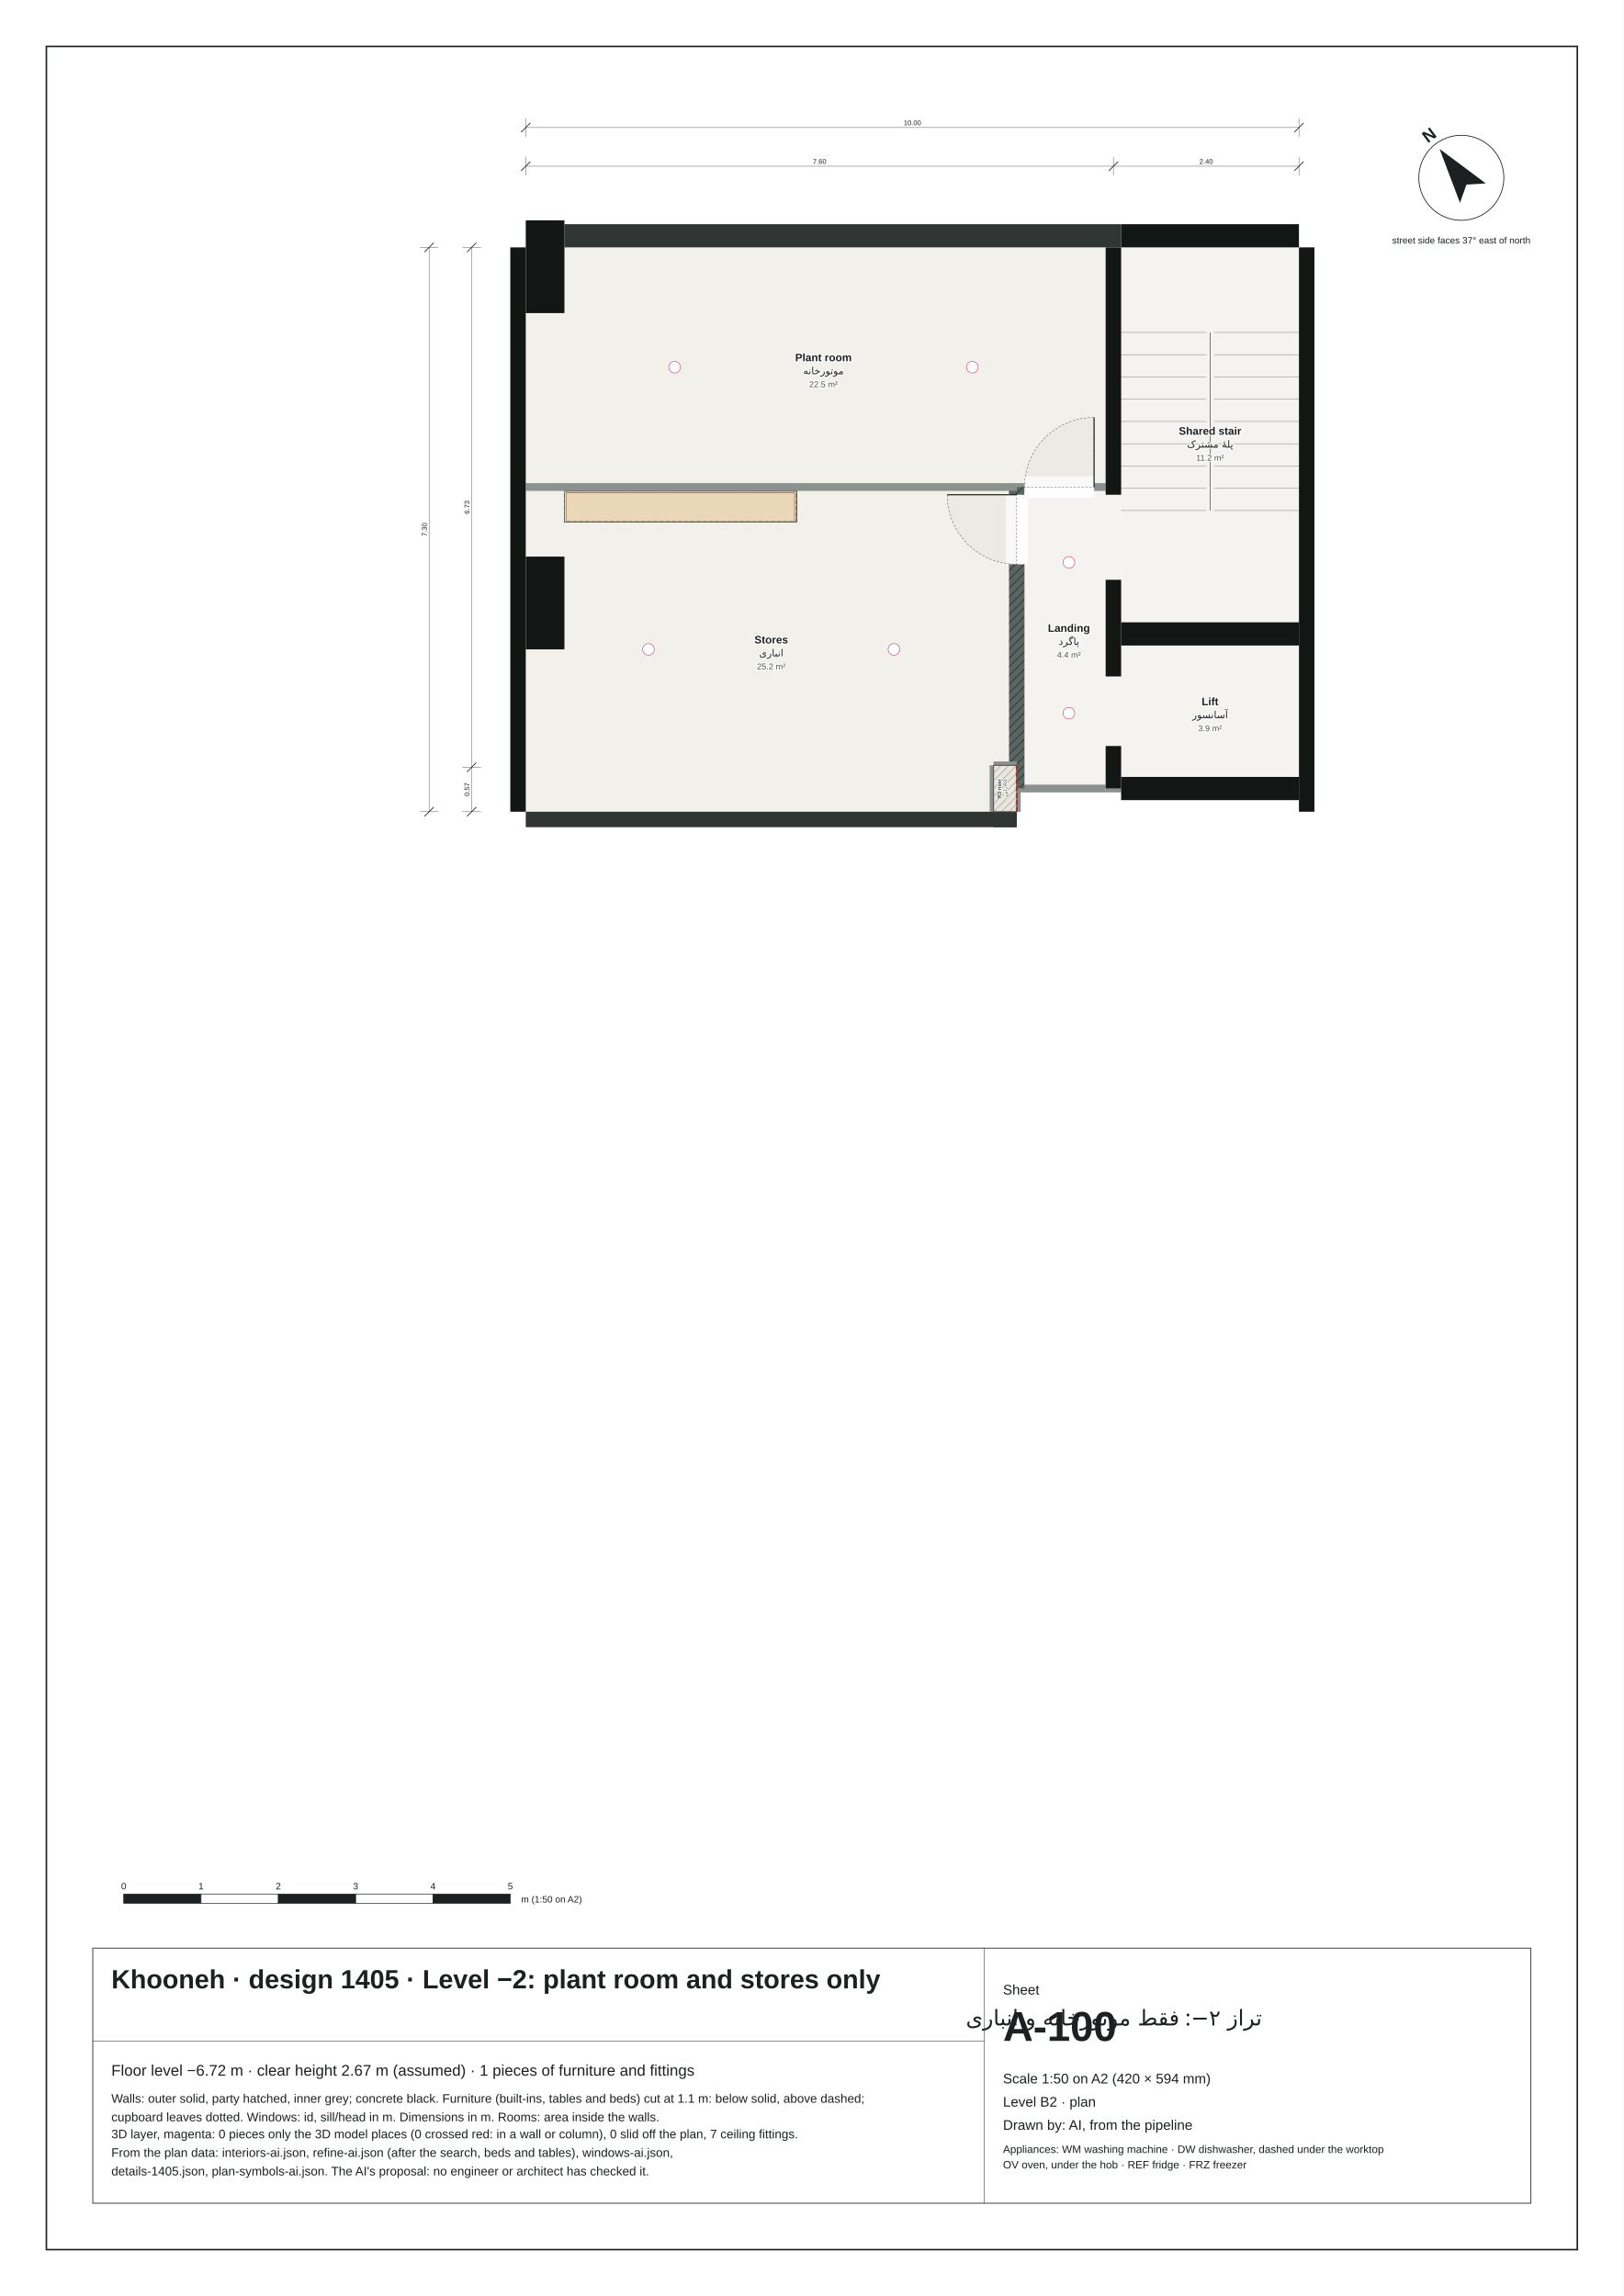
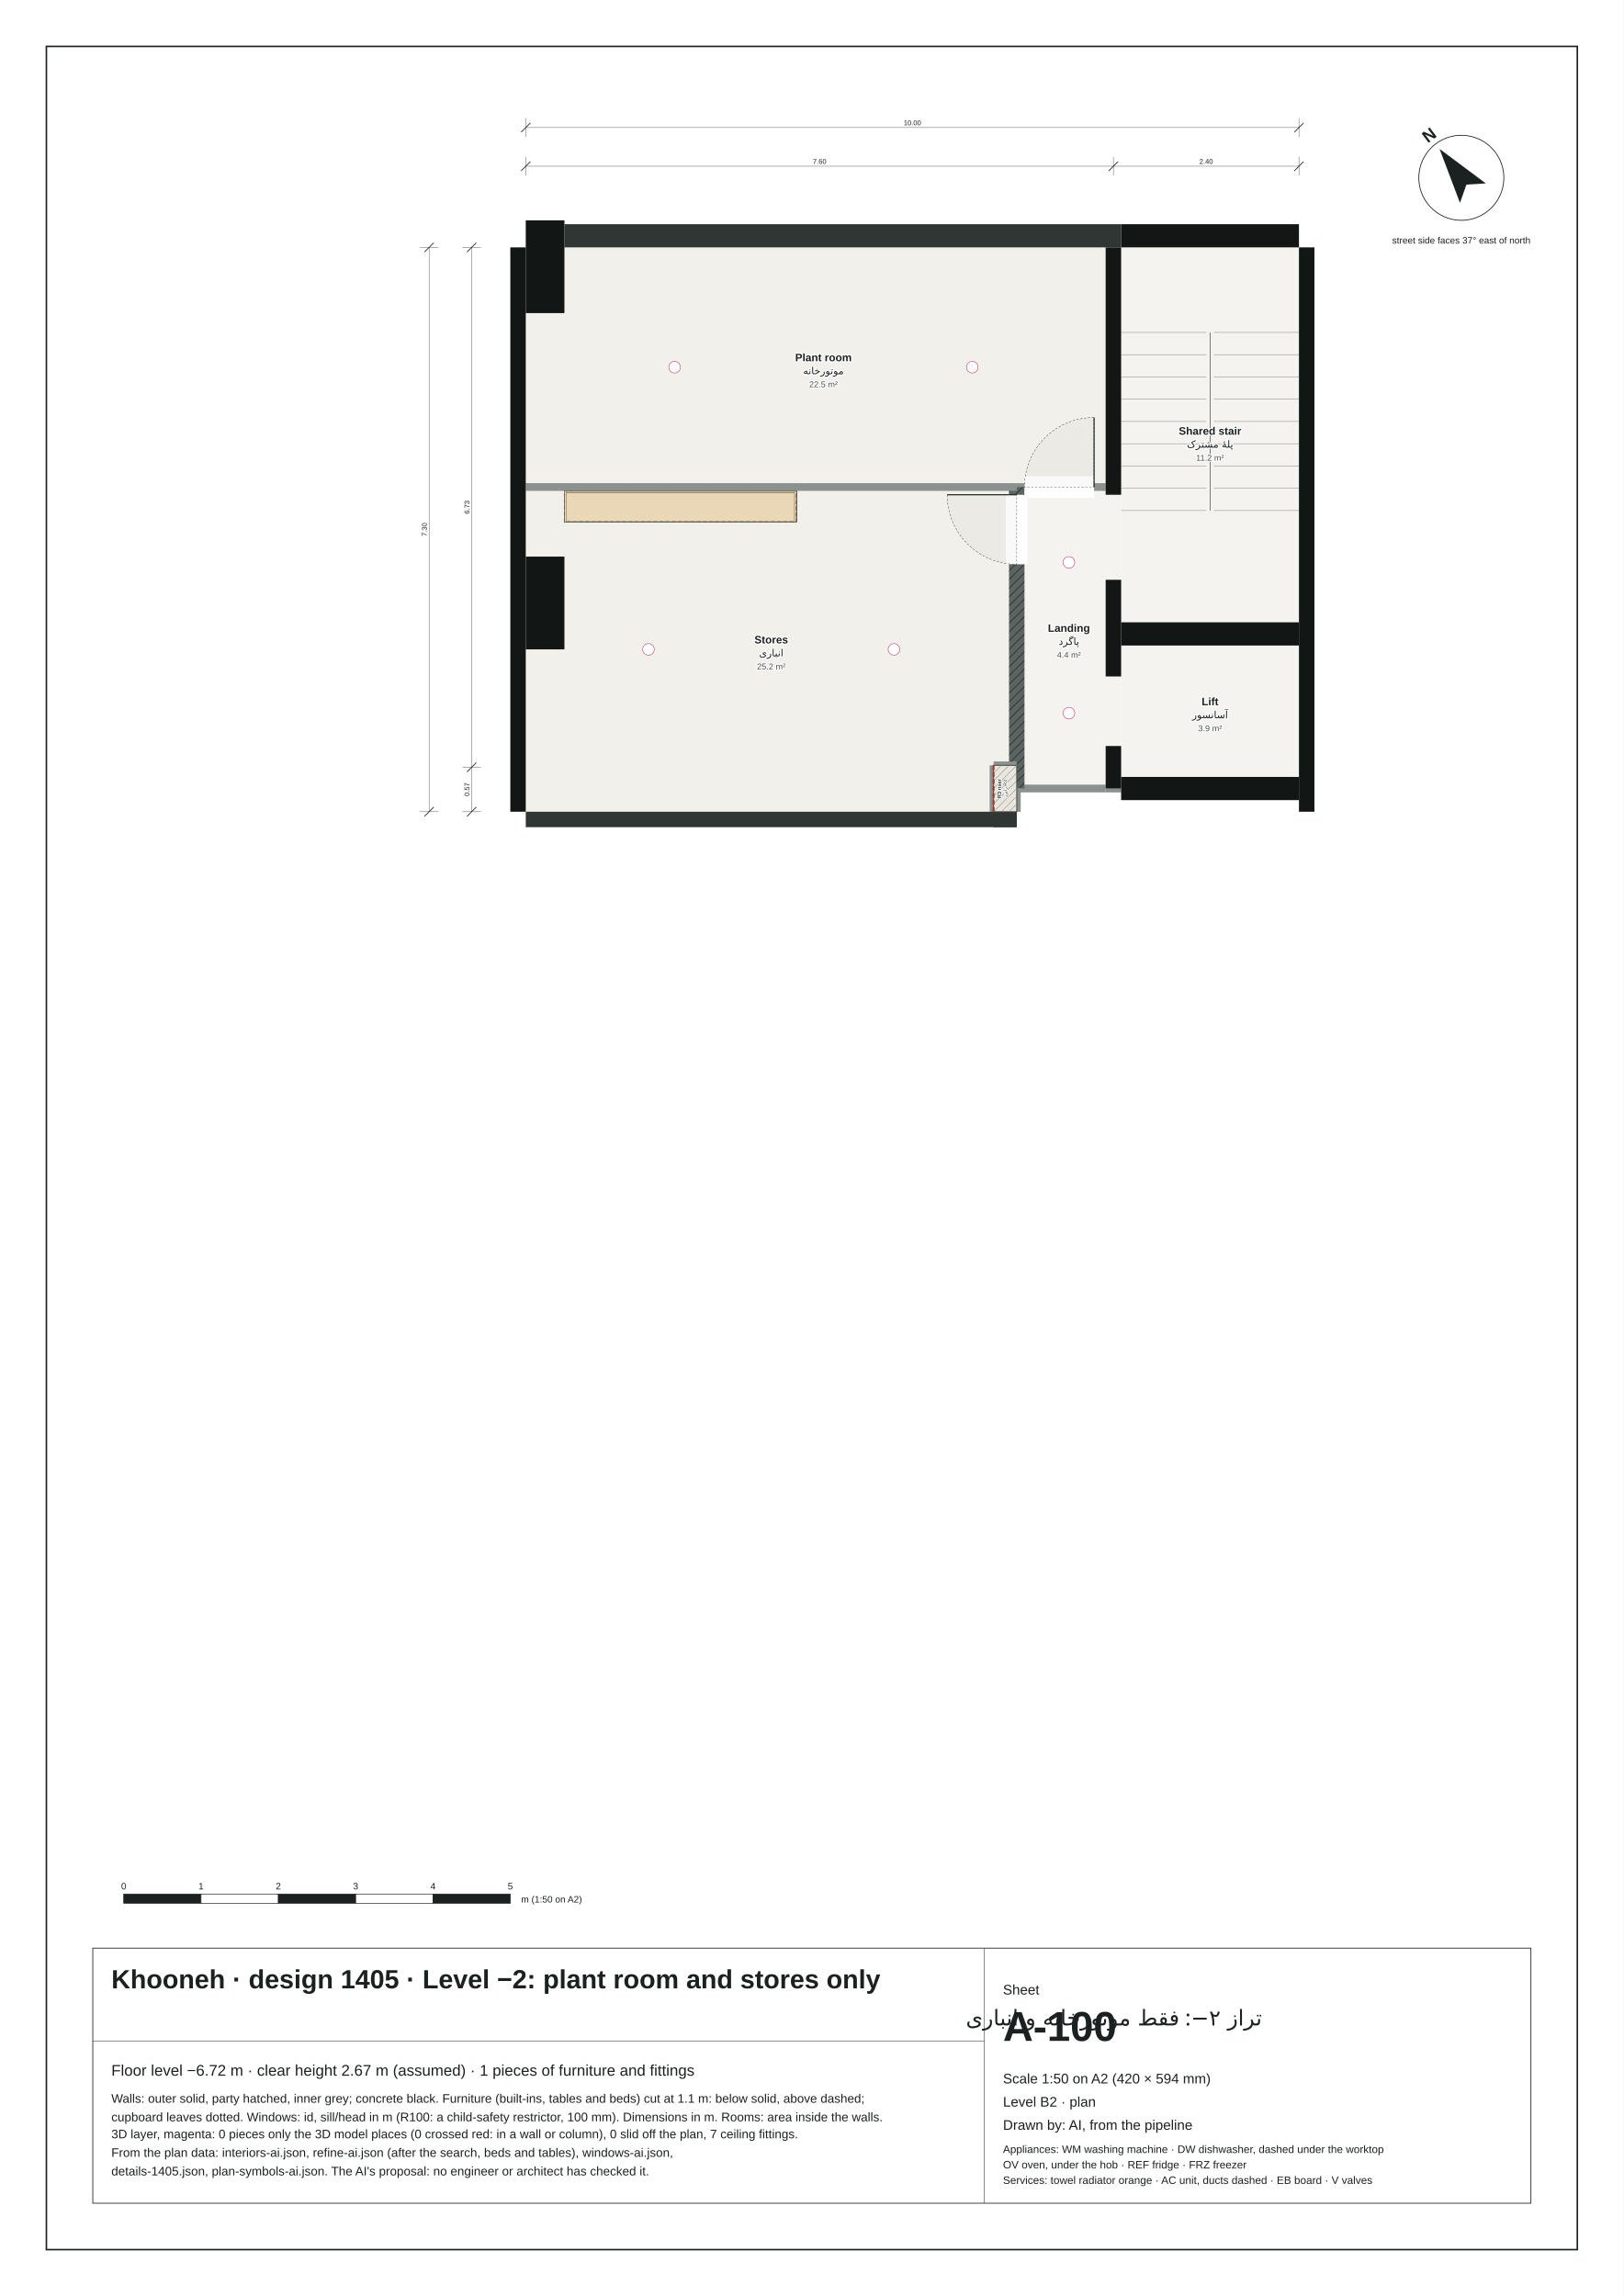
<svg xmlns="http://www.w3.org/2000/svg" width="420mm" height="594mm" viewBox="0 0 2100 2970">
-   <style>svg{background:#fff}.sp{stroke:none}.sp-room{fill:#FFFFFF}.sp-wet{fill:#F1F6F9}.sp-circ{fill:#F4F3EF}.sp-store{fill:#F2F0EA}.sp-outside{fill:#EEF2EA}.sp-parking{fill:#EDEDEA}.sp-green{fill:#DCEACF}.w-outer{fill:#2F3634}.w-party{fill:url(#party)}.w-inner{fill:#8A918E}.w-struct{fill:#121614}.w-screen{fill:#7A4E2D;stroke:#5A3519;stroke-width:.4;stroke-dasharray:1.5 1}.w-glass{fill:#E3F2FB;stroke:#5AA9D6;stroke-width:.6}.st{stroke:#3A413E;stroke-opacity:.6;stroke-width:.6;fill:none}.sd{stroke:#3A413E;stroke-width:.8}.win{stroke:#0E8C98;stroke-width:1.2}.win-glass{stroke:#0E8C98;stroke-width:.5}.win-sill{fill:#fff;stroke:#0E8C98;stroke-width:.6}.win-shutter{stroke:#8A5A2B;stroke-width:.8;stroke-dasharray:3 2}.win-reveal{stroke:#7A4A2A;stroke-width:.8}.win-shade{stroke:#5A5048;stroke-width:.6;stroke-dasharray:6 2 1 2}.arc{stroke:#1B2120;fill:rgba(0,0,0,.025);stroke-width:.45;stroke-dasharray:3 2}.dr{stroke:#1B2120;fill:none;stroke-width:1.4}.door-gap{fill:#fff}.car{fill:#E8E6E1;stroke:#77736C;stroke-width:.6;stroke-dasharray:6 3}.wheel{fill:none;stroke:#77736C;stroke-width:.6;stroke-dasharray:3 2}.wheel-ax{stroke:#77736C;stroke-width:1.2}.gate-leaf{stroke:#1B2120;stroke-width:1.6}.gate-arc{stroke:#1B2120;fill:none;stroke-width:.45;stroke-dasharray:3 2}.gate-pack{fill:#77736C;stroke:none}.rm{font-family:'Vazirmatn','Tahoma','Helvetica Neue',Arial,sans-serif;fill:#1B2120;text-anchor:middle;paint-order:stroke;stroke:#fff;stroke-opacity:.85;stroke-width:3;stroke-linejoin:round}.rm .fa{direction:rtl;unicode-bidi:embed}.rm .ar{fill:#49524F}.lab{font-family:'Helvetica Neue',Arial,sans-serif;fill:#1B2120}.wl{font-family:'Helvetica Neue',Arial,sans-serif;fill:#0E6E78;font-size:7px}.dim{stroke:#3A413E;stroke-width:.5;fill:none}.dim-tick{stroke:#1B2120;stroke-width:1}.dimt{font-family:'Helvetica Neue',Arial,sans-serif;fill:#1B2120;font-size:9px;text-anchor:middle}.frame{fill:none;stroke:#1B2120;stroke-width:2}.tb{fill:#fff;stroke:#1B2120;stroke-width:1}.tb-l{stroke:#1B2120;stroke-width:.6}.tbt{font-family:'Helvetica Neue',Arial,sans-serif;fill:#1B2120}.tbf{font-family:'Vazirmatn','Tahoma',sans-serif;fill:#1B2120;direction:rtl;unicode-bidi:embed}.north{fill:#1B2120}.north-ring{fill:#fff;stroke:#1B2120;stroke-width:1}.dt-label{font-family:'Helvetica Neue',Arial,sans-serif;fill:#2F3634;font-style:italic;text-anchor:middle;font-size:9px;paint-order:stroke;stroke:#fff;stroke-width:2.5}.dt-bed{fill:#9CC08A;fill-opacity:.55;stroke:#4E7A3A;stroke-width:.7}.dt-vine{fill:#7FA35E;fill-opacity:.12;stroke:#5E8A3A;stroke-width:.7;stroke-dasharray:5 3}.dt-crown{fill:#B9D4A6;fill-opacity:.35;stroke:#4E7A3A;stroke-width:.9}.dt-crown-max{fill:none;stroke:#4E7A3A;stroke-width:.6;stroke-dasharray:3 3}.dt-trunk{fill:#F4F2EC;stroke:#333;stroke-width:.8}.dt-wood{fill:#D9B98C;fill-opacity:.8;stroke:#7A4A2A;stroke-width:.7}.dt-built{fill:#E6CFA6;fill-opacity:.55;stroke:#7A4A2A;stroke-width:.8;stroke-dasharray:6 2}.dt-drain{fill:#7FB8E0;stroke:#1F5F8B;stroke-width:.6}.dt-iron{fill:none;stroke:#333;stroke-width:.8}.dt-ivy{stroke:#3E6B2E;stroke-width:2;stroke-dasharray:2 3;fill:none}.dt-tread{stroke:#3A413E;stroke-opacity:.55;stroke-width:.6}.dt-up{stroke:#3A413E;stroke-width:.8;marker-end:url(#arrowUp)}.dt-wall{fill:#7F8784}.dt-rail{stroke:#7A4A2A;stroke-width:.8}.dt-over{fill:none;stroke:#555;stroke-width:.8;stroke-dasharray:6 4}.dt-sight{stroke:#B45309;stroke-width:.8;stroke-dasharray:8 4;fill:none}.dt-pot{fill:#C9774D;fill-opacity:.55;stroke:#8C3F2B;stroke-width:.7}.dt-post{fill:#555;stroke:#333;stroke-width:.5}.dt-line{stroke:#666;stroke-width:.5}.dt-glass{fill:#DDEBF2;stroke:#2E6A8A;stroke-width:.8}.dt-service{fill:#E4E4E0;stroke:#666;stroke-width:.7}.dt-screen{fill:#A87B4F;stroke:#7A4A2A;stroke-width:.5}.dt-gate{fill:#F4E3C8;stroke:#7A4A2A;stroke-width:.8}.dt-prop{fill:#A8321F;fill-opacity:.12;stroke:#A8321F;stroke-width:.9;stroke-dasharray:5 3}.m3-only{fill:#C2185B;fill-opacity:.06;stroke:#C2185B;stroke-width:.7;stroke-dasharray:4 2.5}.m3-moved{fill:none;stroke:#C2185B;stroke-width:1.1;stroke-dasharray:2 1.5}.m3-arrow{stroke:#C2185B;stroke-width:.9;marker-end:url(#m3a)}.m3-t{font-family:'Helvetica Neue',Arial,sans-serif;fill:#9C1449;font-size:6.5px;text-anchor:middle;paint-order:stroke;stroke:#fff;stroke-width:2}.m3-clash{stroke:#D50000;stroke-width:1.6}.m3-ceil{fill:#fff;stroke:#C2185B;stroke-width:.7}.m3-down{fill:#fff;stroke:#C2185B;stroke-width:.6}.m3-x{stroke:#C2185B;stroke-width:.5}.pm-wd{fill:#EAD7B7;stroke:#6B5134}.pm-tx{fill:#F6F1E8;stroke:#8C7C66}.pm-cr{fill:#FFFFFF;stroke:#3F5566}.pm-mt{fill:#DCE1E4;stroke:#4D5961}.pm-gl{fill:#DDEFF7;stroke:#4A88A8}.pm-st{fill:#E4E0D8;stroke:#6E6A62}.pm-pl{fill:#C4DDB0;stroke:#4E7A3A}.pm-pot{fill:#E2AE8E;stroke:#8C4F2B}.pm-ot{fill:#EEEAE2;stroke:#6B6660}.pm-sw{fill:none;stroke:#6B6660}.pm{stroke-width:.9;stroke-linejoin:round;stroke-linecap:round}.pm.fine{stroke-width:.5}line.pm,polyline.pm{fill:none}.pm.ab{fill:none;stroke:#59605D;stroke-width:.7;stroke-dasharray:5 3}.pm.sw{fill:none;stroke-width:.5;stroke-dasharray:3 2.5}.pi-hl{fill:none;stroke:none}.pi-over{fill:none;stroke:transparent;stroke-width:6;pointer-events:stroke}.pi.chg .pi-hl{stroke:#A8321F;stroke-width:2.2;stroke-dasharray:6 3}.pi.gone{opacity:.28}.pi.gone .pm{stroke-dasharray:3 3}</style>
+   <style>svg{background:#fff}.sp{stroke:none}.sp-room{fill:#FFFFFF}.sp-wet{fill:#F1F6F9}.sp-circ{fill:#F4F3EF}.sp-store{fill:#F2F0EA}.sp-outside{fill:#EEF2EA}.sp-parking{fill:#EDEDEA}.sp-green{fill:#DCEACF}.w-outer{fill:#2F3634}.w-party{fill:url(#party)}.w-inner{fill:#8A918E}.w-struct{fill:#121614}.w-screen{fill:#7A4E2D;stroke:#5A3519;stroke-width:.4;stroke-dasharray:1.5 1}.w-glass{fill:#E3F2FB;stroke:#5AA9D6;stroke-width:.6}.st{stroke:#3A413E;stroke-opacity:.6;stroke-width:.6;fill:none}.sd{stroke:#3A413E;stroke-width:.8}.win{stroke:#0E8C98;stroke-width:1.2}.win-glass{stroke:#0E8C98;stroke-width:.5}.win-sill{fill:#fff;stroke:#0E8C98;stroke-width:.6}.win-shutter{stroke:#8A5A2B;stroke-width:.8;stroke-dasharray:3 2}.win-reveal{stroke:#7A4A2A;stroke-width:.8}.win-shade{stroke:#5A5048;stroke-width:.6;stroke-dasharray:6 2 1 2}.win-restrict{stroke:#B45309;stroke-width:2}.sv-towel{fill:#E9A23B;stroke:#8C5A12;stroke-width:.5}.sv-unit{fill:none;stroke:#2B6CB0;stroke-width:.9;stroke-dasharray:5 3}.sv-duct{fill:none;stroke:#2B6CB0;stroke-width:.7;stroke-dasharray:2 3}.sv-board{fill:#F6E05E;stroke:#744210;stroke-width:.6}.sv-cabinet{fill:#CBD5E0;stroke:#2D3748;stroke-width:.6}.sv-t{font-family:'Helvetica Neue',Arial,sans-serif;font-size:6px;text-anchor:middle;fill:#1A202C}.arc{stroke:#1B2120;fill:rgba(0,0,0,.025);stroke-width:.45;stroke-dasharray:3 2}.dr{stroke:#1B2120;fill:none;stroke-width:1.4}.door-gap{fill:#fff}.car{fill:#E8E6E1;stroke:#77736C;stroke-width:.6;stroke-dasharray:6 3}.wheel{fill:none;stroke:#77736C;stroke-width:.6;stroke-dasharray:3 2}.wheel-ax{stroke:#77736C;stroke-width:1.2}.gate-leaf{stroke:#1B2120;stroke-width:1.6}.gate-arc{stroke:#1B2120;fill:none;stroke-width:.45;stroke-dasharray:3 2}.gate-pack{fill:#77736C;stroke:none}.rm{font-family:'Vazirmatn','Tahoma','Helvetica Neue',Arial,sans-serif;fill:#1B2120;text-anchor:middle;paint-order:stroke;stroke:#fff;stroke-opacity:.85;stroke-width:3;stroke-linejoin:round}.rm .fa{direction:rtl;unicode-bidi:embed}.rm .ar{fill:#49524F}.lab{font-family:'Helvetica Neue',Arial,sans-serif;fill:#1B2120}.wl{font-family:'Helvetica Neue',Arial,sans-serif;fill:#0E6E78;font-size:7px}.dim{stroke:#3A413E;stroke-width:.5;fill:none}.dim-tick{stroke:#1B2120;stroke-width:1}.dimt{font-family:'Helvetica Neue',Arial,sans-serif;fill:#1B2120;font-size:9px;text-anchor:middle}.frame{fill:none;stroke:#1B2120;stroke-width:2}.tb{fill:#fff;stroke:#1B2120;stroke-width:1}.tb-l{stroke:#1B2120;stroke-width:.6}.tbt{font-family:'Helvetica Neue',Arial,sans-serif;fill:#1B2120}.tbf{font-family:'Vazirmatn','Tahoma',sans-serif;fill:#1B2120;direction:rtl;unicode-bidi:embed}.north{fill:#1B2120}.north-ring{fill:#fff;stroke:#1B2120;stroke-width:1}.dt-label{font-family:'Helvetica Neue',Arial,sans-serif;fill:#2F3634;font-style:italic;text-anchor:middle;font-size:9px;paint-order:stroke;stroke:#fff;stroke-width:2.5}.dt-bed{fill:#9CC08A;fill-opacity:.55;stroke:#4E7A3A;stroke-width:.7}.dt-vine{fill:#7FA35E;fill-opacity:.12;stroke:#5E8A3A;stroke-width:.7;stroke-dasharray:5 3}.dt-crown{fill:#B9D4A6;fill-opacity:.35;stroke:#4E7A3A;stroke-width:.9}.dt-crown-max{fill:none;stroke:#4E7A3A;stroke-width:.6;stroke-dasharray:3 3}.dt-trunk{fill:#F4F2EC;stroke:#333;stroke-width:.8}.dt-wood{fill:#D9B98C;fill-opacity:.8;stroke:#7A4A2A;stroke-width:.7}.dt-built{fill:#E6CFA6;fill-opacity:.55;stroke:#7A4A2A;stroke-width:.8;stroke-dasharray:6 2}.dt-drain{fill:#7FB8E0;stroke:#1F5F8B;stroke-width:.6}.dt-iron{fill:none;stroke:#333;stroke-width:.8}.dt-ivy{stroke:#3E6B2E;stroke-width:2;stroke-dasharray:2 3;fill:none}.dt-tread{stroke:#3A413E;stroke-opacity:.55;stroke-width:.6}.dt-up{stroke:#3A413E;stroke-width:.8;marker-end:url(#arrowUp)}.dt-wall{fill:#7F8784}.dt-rail{stroke:#7A4A2A;stroke-width:.8}.dt-over{fill:none;stroke:#555;stroke-width:.8;stroke-dasharray:6 4}.dt-sight{stroke:#B45309;stroke-width:.8;stroke-dasharray:8 4;fill:none}.dt-pot{fill:#C9774D;fill-opacity:.55;stroke:#8C3F2B;stroke-width:.7}.dt-post{fill:#555;stroke:#333;stroke-width:.5}.dt-line{stroke:#666;stroke-width:.5}.dt-glass{fill:#DDEBF2;stroke:#2E6A8A;stroke-width:.8}.dt-service{fill:#E4E4E0;stroke:#666;stroke-width:.7}.dt-screen{fill:#A87B4F;stroke:#7A4A2A;stroke-width:.5}.dt-gate{fill:#F4E3C8;stroke:#7A4A2A;stroke-width:.8}.dt-prop{fill:#A8321F;fill-opacity:.12;stroke:#A8321F;stroke-width:.9;stroke-dasharray:5 3}.m3-only{fill:#C2185B;fill-opacity:.06;stroke:#C2185B;stroke-width:.7;stroke-dasharray:4 2.5}.m3-moved{fill:none;stroke:#C2185B;stroke-width:1.1;stroke-dasharray:2 1.5}.m3-arrow{stroke:#C2185B;stroke-width:.9;marker-end:url(#m3a)}.m3-t{font-family:'Helvetica Neue',Arial,sans-serif;fill:#9C1449;font-size:6.5px;text-anchor:middle;paint-order:stroke;stroke:#fff;stroke-width:2}.m3-clash{stroke:#D50000;stroke-width:1.6}.m3-ceil{fill:#fff;stroke:#C2185B;stroke-width:.7}.m3-down{fill:#fff;stroke:#C2185B;stroke-width:.6}.m3-x{stroke:#C2185B;stroke-width:.5}.pm-wd{fill:#EAD7B7;stroke:#6B5134}.pm-tx{fill:#F6F1E8;stroke:#8C7C66}.pm-cr{fill:#FFFFFF;stroke:#3F5566}.pm-mt{fill:#DCE1E4;stroke:#4D5961}.pm-gl{fill:#DDEFF7;stroke:#4A88A8}.pm-st{fill:#E4E0D8;stroke:#6E6A62}.pm-pl{fill:#C4DDB0;stroke:#4E7A3A}.pm-pot{fill:#E2AE8E;stroke:#8C4F2B}.pm-ot{fill:#EEEAE2;stroke:#6B6660}.pm-sw{fill:none;stroke:#6B6660}.pm{stroke-width:.9;stroke-linejoin:round;stroke-linecap:round}.pm.fine{stroke-width:.5}line.pm,polyline.pm{fill:none}.pm.ab{fill:none;stroke:#59605D;stroke-width:.7;stroke-dasharray:5 3}.pm.sw{fill:none;stroke-width:.5;stroke-dasharray:3 2.5}.pi-hl{fill:none;stroke:none}.pi-over{fill:none;stroke:transparent;stroke-width:6;pointer-events:stroke}.pi.chg .pi-hl{stroke:#A8321F;stroke-width:2.2;stroke-dasharray:6 3}.pi.gone{opacity:.28}.pi.gone .pm{stroke-dasharray:3 3}</style>
  <defs>
    <pattern id="party" width="8" height="8" patternUnits="userSpaceOnUse" patternTransform="rotate(45)">
      <rect width="8" height="8" fill="#5B6461" />
      <line x1="0" y1="0" x2="0" y2="8" stroke="#2F3634" stroke-width="2.2" />
    </pattern>
    <marker id="arrowUp" viewBox="0 0 10 10" refX="5" refY="5" markerWidth="5" markerHeight="5" orient="auto-start-reverse">
      <path d="M0 0 L10 5 L0 10 Z" fill="#3A413E" />
    </marker>
    <marker id="m3a" viewBox="0 0 10 10" refX="9" refY="5" markerWidth="5" markerHeight="5" orient="auto">
      <path d="M0 0 L10 5 L0 10 Z" fill="#C2185B" />
    </marker>
  </defs>
  <rect width="2100" height="2970" fill="#fff" />
  <rect class="frame" x="60" y="60" width="1980" height="2850" />
  <g transform="translate(655 290) scale(1)">
    <rect class="sp sp-circ" x="795" y="30" width="230" height="500" />
    <rect class="sp sp-circ" x="795" y="530" width="230" height="200" />
    <rect class="sp sp-circ" x="660" y="340" width="135" height="390" />
    <rect class="sp sp-store" x="630" y="700" width="30" height="60" />
    <rect class="sp sp-store" x="25" y="30" width="770" height="310" />
    <rect class="sp sp-store" x="25" y="340" width="635" height="420" />
    <g class="stairs">
      <line x1="795.0" y1="370.4" x2="905.0" y2="370.4" class="st" />
      <line x1="795.0" y1="341.6" x2="905.0" y2="341.6" class="st" />
      <line x1="795.0" y1="312.8" x2="905.0" y2="312.8" class="st" />
      <line x1="795.0" y1="284.0" x2="905.0" y2="284.0" class="st" />
      <line x1="795.0" y1="255.2" x2="905.0" y2="255.2" class="st" />
      <line x1="795.0" y1="226.4" x2="905.0" y2="226.4" class="st" />
      <line x1="795.0" y1="197.6" x2="905.0" y2="197.6" class="st" />
      <line x1="795.0" y1="168.8" x2="905.0" y2="168.8" class="st" />
      <line x1="795.0" y1="140.0" x2="905.0" y2="140.0" class="st" />
      <line x1="915.0" y1="140.0" x2="1025.0" y2="140.0" class="st" />
      <line x1="915.0" y1="168.8" x2="1025.0" y2="168.8" class="st" />
      <line x1="915.0" y1="197.6" x2="1025.0" y2="197.6" class="st" />
      <line x1="915.0" y1="226.4" x2="1025.0" y2="226.4" class="st" />
      <line x1="915.0" y1="255.2" x2="1025.0" y2="255.2" class="st" />
      <line x1="915.0" y1="284.0" x2="1025.0" y2="284.0" class="st" />
      <line x1="915.0" y1="312.8" x2="1025.0" y2="312.8" class="st" />
      <line x1="915.0" y1="341.6" x2="1025.0" y2="341.6" class="st" />
      <line x1="915.0" y1="370.4" x2="1025.0" y2="370.4" class="st" />
      <line x1="910.0" y1="370.4" x2="910.0" y2="140.0" class="sd" />
    </g>
    <g class="furniture">
      <g class="pi" transform="translate(75 345)" data-x="75" data-y="345">
        <rect class="pm pm-wd" x="0" y="0" width="300" height="40" />
        <rect class="pm pm-wd" x="0" y="0" width="300" height="40" />
        <rect class="pm pm-wd" x="0" y="0" width="300" height="40" />
        <rect class="pm pm-wd" x="0" y="0" width="300" height="40" />
        <rect class="pm pm-wd" x="0" y="0" width="300" height="2" />
        <rect class="pm pm-wd fine" x="0" y="0" width="2.5" height="40" />
        <rect class="pm pm-wd fine" x="297.5" y="0" width="2.5" height="40" />
        <rect class="pm pm-wd ab" x="0" y="0" width="300" height="40" />
        <rect class="pm pm-wd ab" x="0" y="0" width="300" height="40" />
        <rect class="pm pm-wd ab" x="0" y="0" width="300" height="40" />
        <rect class="pi-hl" x="0" y="0" width="300" height="40" />
      </g>
    </g>
    <g class="details" />
+     <g class="services" />
    <rect class="w-inner" x="660" y="335" width="115" height="10" />
    <rect class="w-inner" x="660" y="725" width="115" height="10" />
    <rect class="w-inner" x="775" y="730" width="20" height="5" />
    <rect class="w-inner" x="655" y="700" width="10" height="30" />
    <rect class="w-party" x="650" y="340" width="20" height="390" />
    <rect class="w-inner" x="630" y="695" width="30" height="10" />
    <rect class="w-outer" x="630" y="760" width="30" height="20" />
    <rect class="w-inner" x="625" y="700" width="10" height="60" />
    <rect class="w-inner" x="655" y="730" width="10" height="30" />
    <rect class="w-outer" x="75" y="0" width="720" height="30" />
    <rect class="w-inner" x="25" y="335" width="635" height="10" />
    <rect class="w-outer" x="25" y="760" width="635" height="20" />
    <rect class="w-inner" x="655" y="730" width="10" height="30" />
    <rect class="w-struct" x="25" y="-5" width="50" height="120" />
    <rect class="w-struct" x="25" y="430" width="50" height="120" />
    <rect class="w-struct" x="5" y="30" width="20" height="730" />
    <rect class="w-struct" x="1025" y="30" width="20" height="730" />
    <rect class="w-struct" x="775" y="30" width="20" height="320" />
    <rect class="w-struct" x="775" y="460" width="20" height="125" />
    <rect class="w-struct" x="775" y="675" width="20" height="55" />
    <rect class="w-struct" x="795" y="515" width="230" height="30" />
    <rect class="w-struct" x="795" y="715" width="230" height="30" />
    <rect class="w-struct" x="795" y="0" width="230" height="30" />
    <rect class="door-gap" x="670" y="326" width="90" height="28" />
    <rect class="door-gap" x="646" y="350" width="28" height="90" />
    <g class="door">
      <path class="arc" d="M760 340 L760 250 A90 90 0 0 0 670 340 Z" />
      <line class="dr" x1="760" y1="340" x2="760" y2="250" />
    </g>
    <g class="door">
      <path class="arc" d="M660 350 L570 350 A90 90 0 0 0 660 440 Z" />
      <line class="dr" x1="660" y1="350" x2="570" y2="350" />
    </g>
    <g class="match-3d">
      <circle class="m3-down" cx="727.5" cy="437.5" r="7.5" />
      <circle class="m3-down" cx="727.5" cy="632.5" r="7.5" />
      <circle class="m3-down" cx="645" cy="730" r="7.5" />
      <circle class="m3-down" cx="217.5" cy="185" r="7.5" />
      <circle class="m3-down" cx="602.5" cy="185" r="7.5" />
      <circle class="m3-down" cx="183.7" cy="550" r="7.5" />
      <circle class="m3-down" cx="501.2" cy="550" r="7.5" />
    </g>
    <text class="rm" x="910" y="272.3" font-size="14" font-weight="600">Shared stair</text>
    <text class="rm" x="910" y="289.1" font-size="12.9">
      <tspan class="fa">پلهٔ مشترک</tspan>
    </text>
    <text class="rm" x="910" y="305.9" font-size="10.9">
      <tspan class="ar">11.2 m²</tspan>
    </text>
    <text class="rm" x="910" y="622.3" font-size="14" font-weight="600">Lift</text>
    <text class="rm" x="910" y="639.1" font-size="12.9">
      <tspan class="fa">آسانسور</tspan>
    </text>
    <text class="rm" x="910" y="655.9" font-size="10.9">
      <tspan class="ar">3.9 m²</tspan>
    </text>
    <text class="rm" x="727.5" y="527.3" font-size="14" font-weight="600">Landing</text>
    <text class="rm" x="727.5" y="544.1" font-size="12.9">
      <tspan class="fa">پاگرد</tspan>
    </text>
    <text class="rm" x="727.5" y="560.9" font-size="10.9">
      <tspan class="ar">4.4 m²</tspan>
    </text>
    <text class="rm" x="410" y="177.3" font-size="14" font-weight="600">Plant room</text>
    <text class="rm" x="410" y="194.1" font-size="12.9">
      <tspan class="fa">موتورخانه</tspan>
    </text>
    <text class="rm" x="410" y="210.9" font-size="10.9">
      <tspan class="ar">22.5 m²</tspan>
    </text>
    <text class="rm" x="342.5" y="542.3" font-size="14" font-weight="600">Stores</text>
    <text class="rm" x="342.5" y="559.1" font-size="12.9">
      <tspan class="fa">انباری</tspan>
    </text>
    <text class="rm" x="342.5" y="575.9" font-size="10.9">
      <tspan class="ar">25.2 m²</tspan>
    </text>
    <g class="riser" data-riser="R3">
      <rect x="630" y="700" width="30" height="60" fill="#E9E6DF" stroke="#4A4A46" stroke-width="1.2" />
      <line x1="630" y1="710" x2="640" y2="700" stroke="#8A867C" stroke-width=".6" />
      <line x1="630" y1="720" x2="650" y2="700" stroke="#8A867C" stroke-width=".6" />
      <line x1="630" y1="730" x2="660" y2="700" stroke="#8A867C" stroke-width=".6" />
      <line x1="630" y1="740" x2="660" y2="710" stroke="#8A867C" stroke-width=".6" />
      <line x1="630" y1="750" x2="660" y2="720" stroke="#8A867C" stroke-width=".6" />
      <line x1="630" y1="760" x2="660" y2="730" stroke="#8A867C" stroke-width=".6" />
      <line x1="640" y1="760" x2="660" y2="740" stroke="#8A867C" stroke-width=".6" />
      <line x1="650" y1="760" x2="660" y2="750" stroke="#8A867C" stroke-width=".6" />
-       <line x1="660" y1="700" x2="660" y2="760" stroke="#A8321F" stroke-width="2.4" stroke-dasharray="6 3" />
+       <line x1="630" y1="700" x2="630" y2="760" stroke="#A8321F" stroke-width="2.4" stroke-dasharray="6 3" />
      <g transform="rotate(-90 645 730)">
        <text x="645" y="724.7" font-size="6.7" font-weight="600" text-anchor="middle" fill="#2F3634" font-family="Helvetica Neue,Arial,sans-serif" paint-order="stroke" stroke="#fff" stroke-width="1.7">R3 riser</text>
        <text x="645" y="732.3" font-size="6.3" font-weight="400" text-anchor="middle" fill="#2F3634" font-family="Helvetica Neue,Arial,sans-serif" paint-order="stroke" stroke="#fff" stroke-width="1.7">رایزر R3</text>
        <text x="645" y="740" font-size="4.8" font-weight="400" text-anchor="middle" fill="#2F3634" font-family="Helvetica Neue,Arial,sans-serif" paint-order="stroke" stroke="#fff" stroke-width="1.7">-</text>
      </g>
    </g>
    <g class="dims">
      <line class="dim" x1="25" y1="-75" x2="1025" y2="-75" />
      <line class="dim" x1="25" y1="-87" x2="25" y2="-63" />
      <line class="dim-tick" x1="19" y1="-69" x2="31" y2="-81" />
      <line class="dim" x1="785" y1="-87" x2="785" y2="-63" />
      <line class="dim-tick" x1="779" y1="-69" x2="791" y2="-81" />
      <line class="dim" x1="1025" y1="-87" x2="1025" y2="-63" />
      <line class="dim-tick" x1="1019" y1="-69" x2="1031" y2="-81" />
      <text class="dimt" x="405" y="-78">7.60</text>
      <text class="dimt" x="905" y="-78">2.40</text>
    </g>
    <g class="dims">
      <line class="dim" x1="25" y1="-125" x2="1025" y2="-125" />
      <line class="dim" x1="25" y1="-137" x2="25" y2="-113" />
      <line class="dim-tick" x1="19" y1="-119" x2="31" y2="-131" />
      <line class="dim" x1="1025" y1="-137" x2="1025" y2="-113" />
      <line class="dim-tick" x1="1019" y1="-119" x2="1031" y2="-131" />
      <text class="dimt" x="525" y="-128">10.00</text>
    </g>
    <g class="dims">
      <line class="dim" x1="-45" y1="30" x2="-45" y2="760" />
      <line class="dim" x1="-57" y1="30" x2="-33" y2="30" />
      <line class="dim-tick" x1="-51" y1="36" x2="-39" y2="24" />
      <line class="dim" x1="-57" y1="702.5" x2="-33" y2="702.5" />
      <line class="dim-tick" x1="-51" y1="708.5" x2="-39" y2="696.5" />
      <line class="dim" x1="-57" y1="760" x2="-33" y2="760" />
      <line class="dim-tick" x1="-51" y1="766" x2="-39" y2="754" />
      <text class="dimt" x="-48" y="366.2" transform="rotate(-90 -48 366.2)">6.73</text>
      <text class="dimt" x="-48" y="731.2" transform="rotate(-90 -48 731.2)">0.57</text>
    </g>
    <g class="dims">
      <line class="dim" x1="-100" y1="30" x2="-100" y2="760" />
      <line class="dim" x1="-112" y1="30" x2="-88" y2="30" />
      <line class="dim-tick" x1="-106" y1="36" x2="-94" y2="24" />
      <line class="dim" x1="-112" y1="760" x2="-88" y2="760" />
      <line class="dim-tick" x1="-106" y1="766" x2="-94" y2="754" />
      <text class="dimt" x="-103" y="395" transform="rotate(-90 -103 395)">7.30</text>
    </g>
  </g>
  <g transform="translate(1890 230) rotate(-37)">
    <circle class="north-ring" r="55" />
    <path class="north" d="M0 -46.8 L20.9 24.8 L0 11 L-20.9 24.8 Z" />
    <text class="lab" x="0" y="-61.6" font-size="22" font-weight="700" text-anchor="middle">N</text>
  </g>
  <text class="lab" x="1890" y="315" font-size="12" text-anchor="middle">street side faces 37° east of north</text>
  <rect x="160" y="2450" width="100" height="12" fill="#1B2120" stroke="#1B2120" stroke-width=".8" />
  <rect x="260" y="2450" width="100" height="12" fill="#fff" stroke="#1B2120" stroke-width=".8" />
  <rect x="360" y="2450" width="100" height="12" fill="#1B2120" stroke="#1B2120" stroke-width=".8" />
  <rect x="460" y="2450" width="100" height="12" fill="#fff" stroke="#1B2120" stroke-width=".8" />
  <rect x="560" y="2450" width="100" height="12" fill="#1B2120" stroke="#1B2120" stroke-width=".8" />
  <text class="lab" x="160" y="2444" font-size="12" text-anchor="middle">0</text>
  <text class="lab" x="260" y="2444" font-size="12" text-anchor="middle">1</text>
  <text class="lab" x="360" y="2444" font-size="12" text-anchor="middle">2</text>
  <text class="lab" x="460" y="2444" font-size="12" text-anchor="middle">3</text>
  <text class="lab" x="560" y="2444" font-size="12" text-anchor="middle">4</text>
  <text class="lab" x="660" y="2444" font-size="12" text-anchor="middle">5</text>
  <text class="lab" x="674" y="2461" font-size="12">m  (1:50 on A2)</text>
  <rect class="tb" x="120" y="2520" width="1860" height="330" />
  <line class="tb-l" x1="1273.2" y1="2520" x2="1273.2" y2="2850" />
  <line class="tb-l" x1="120" y1="2640" x2="1273.2" y2="2640" />
  <text class="tbt" x="144" y="2572" font-size="34" font-weight="700">Khooneh · design 1405 · Level −2: plant room and stores only</text>
  <text class="tbf" x="1249.2" y="2620" font-size="28" text-anchor="end">تراز ‎−۲: فقط موتورخانه و انباری</text>
  <text class="tbt" x="144" y="2685" font-size="20">Floor level −6.72 m · clear height 2.67 m (assumed) · 1 pieces of furniture and fittings</text>
  <text class="tbt" x="144" y="2720" font-size="16">Walls: outer solid, party hatched, inner grey; concrete black. Furniture (built-ins, tables and beds) cut at 1.1 m: below solid, above dashed;</text>
-   <text class="tbt" x="144" y="2744" font-size="16">cupboard leaves dotted. Windows: id, sill/head in m. Dimensions in m. Rooms: area inside the walls.</text>
+   <text class="tbt" x="144" y="2744" font-size="16">cupboard leaves dotted. Windows: id, sill/head in m (R100: a child-safety restrictor, 100 mm). Dimensions in m. Rooms: area inside the walls.</text>
  <text class="tbt" x="144" y="2766" font-size="16" fill="#9C1449">3D layer, magenta: 0 pieces only the 3D model places (0 crossed red: in a wall or column), 0 slid off the plan, 7 ceiling fittings.</text>
  <text class="tbt" x="144" y="2790" font-size="16">From the plan data: interiors-ai.json, refine-ai.json (after the search, beds and tables), windows-ai.json,</text>
  <text class="tbt" x="144" y="2814" font-size="16">details-1405.json, plan-symbols-ai.json. The AI's proposal: no engineer or architect has checked it.</text>
  <text class="tbt" x="1297.2" y="2580" font-size="18">Sheet</text>
  <text class="tbt" x="1297.2" y="2640" font-size="54" font-weight="700">A-100</text>
  <text class="tbt" x="1297.2" y="2695" font-size="18">Scale 1:50 on A2 (420 × 594 mm)</text>
  <text class="tbt" x="1297.2" y="2725" font-size="18">Level B2 · plan</text>
  <text class="tbt" x="1297.2" y="2755" font-size="18">Drawn by: AI, from the pipeline</text>
  <text class="tbt" x="1297.2" y="2785" font-size="14">Appliances: WM washing machine · DW dishwasher, dashed under the worktop</text>
  <text class="tbt" x="1297.2" y="2805" font-size="14">OV oven, under the hob · REF fridge · FRZ freezer</text>
+   <text class="tbt" x="1297.2" y="2825" font-size="14">Services: towel radiator orange · AC unit, ducts dashed · EB board · V valves</text>
</svg>
